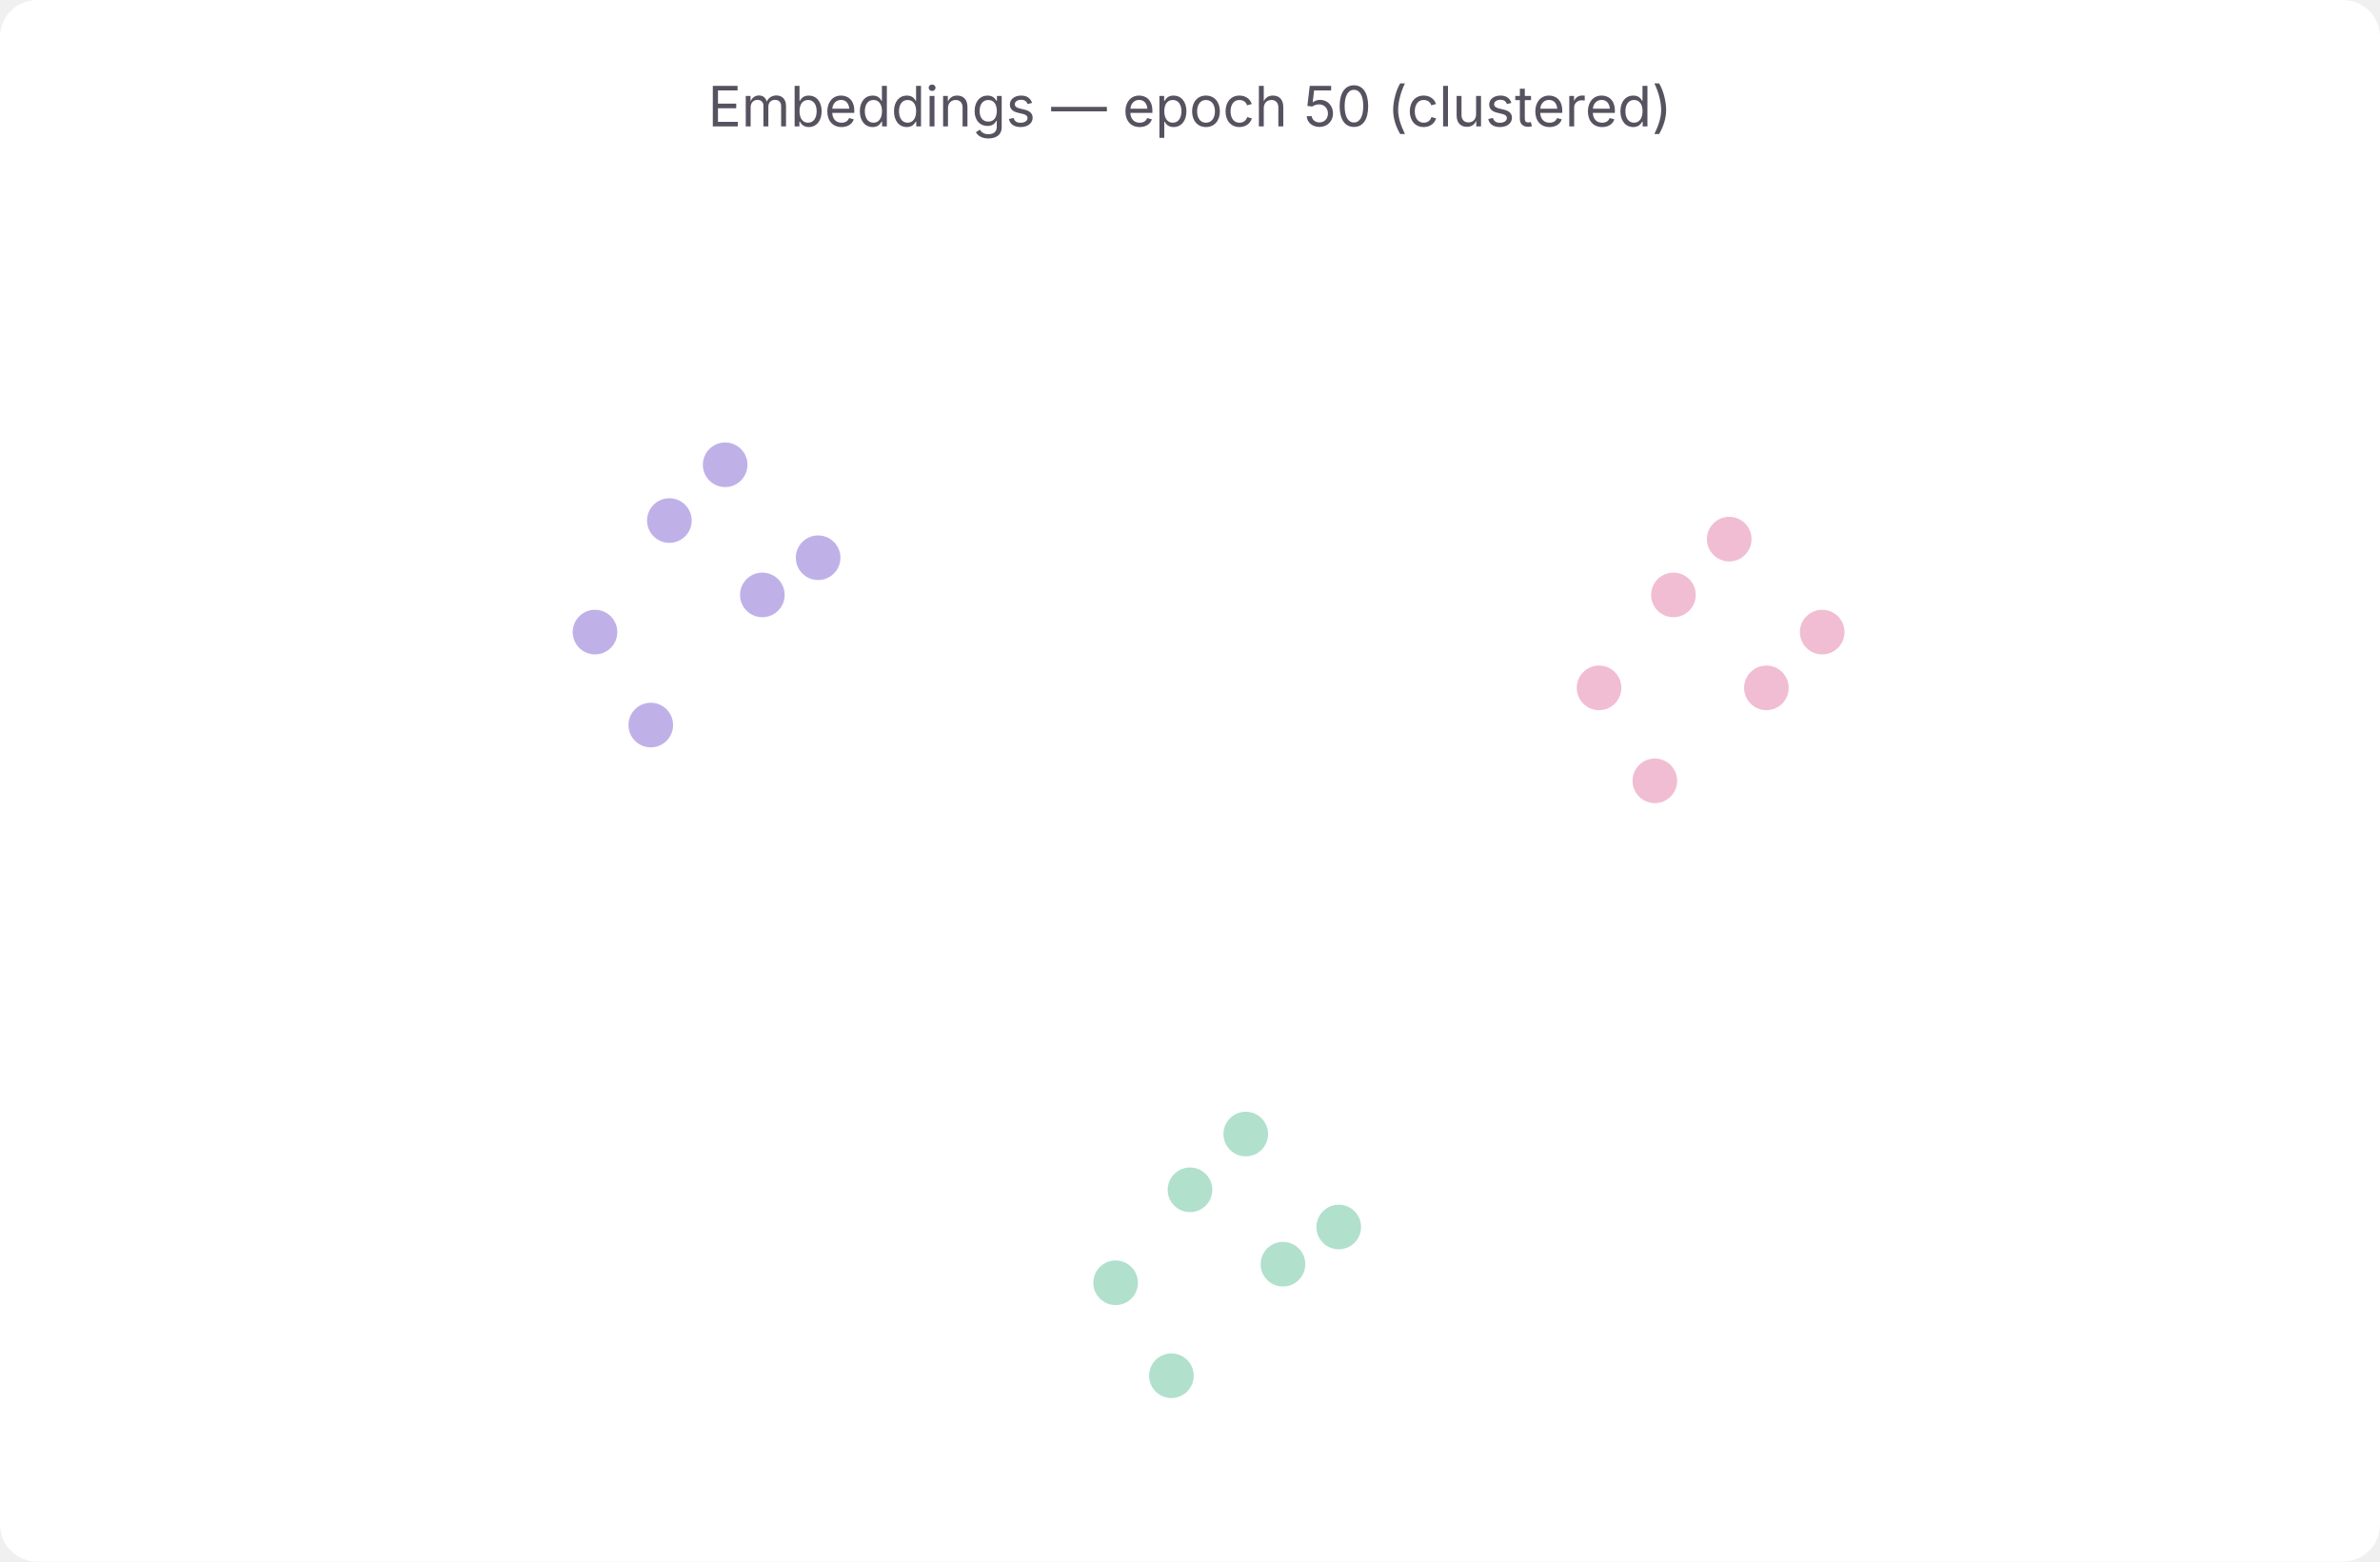
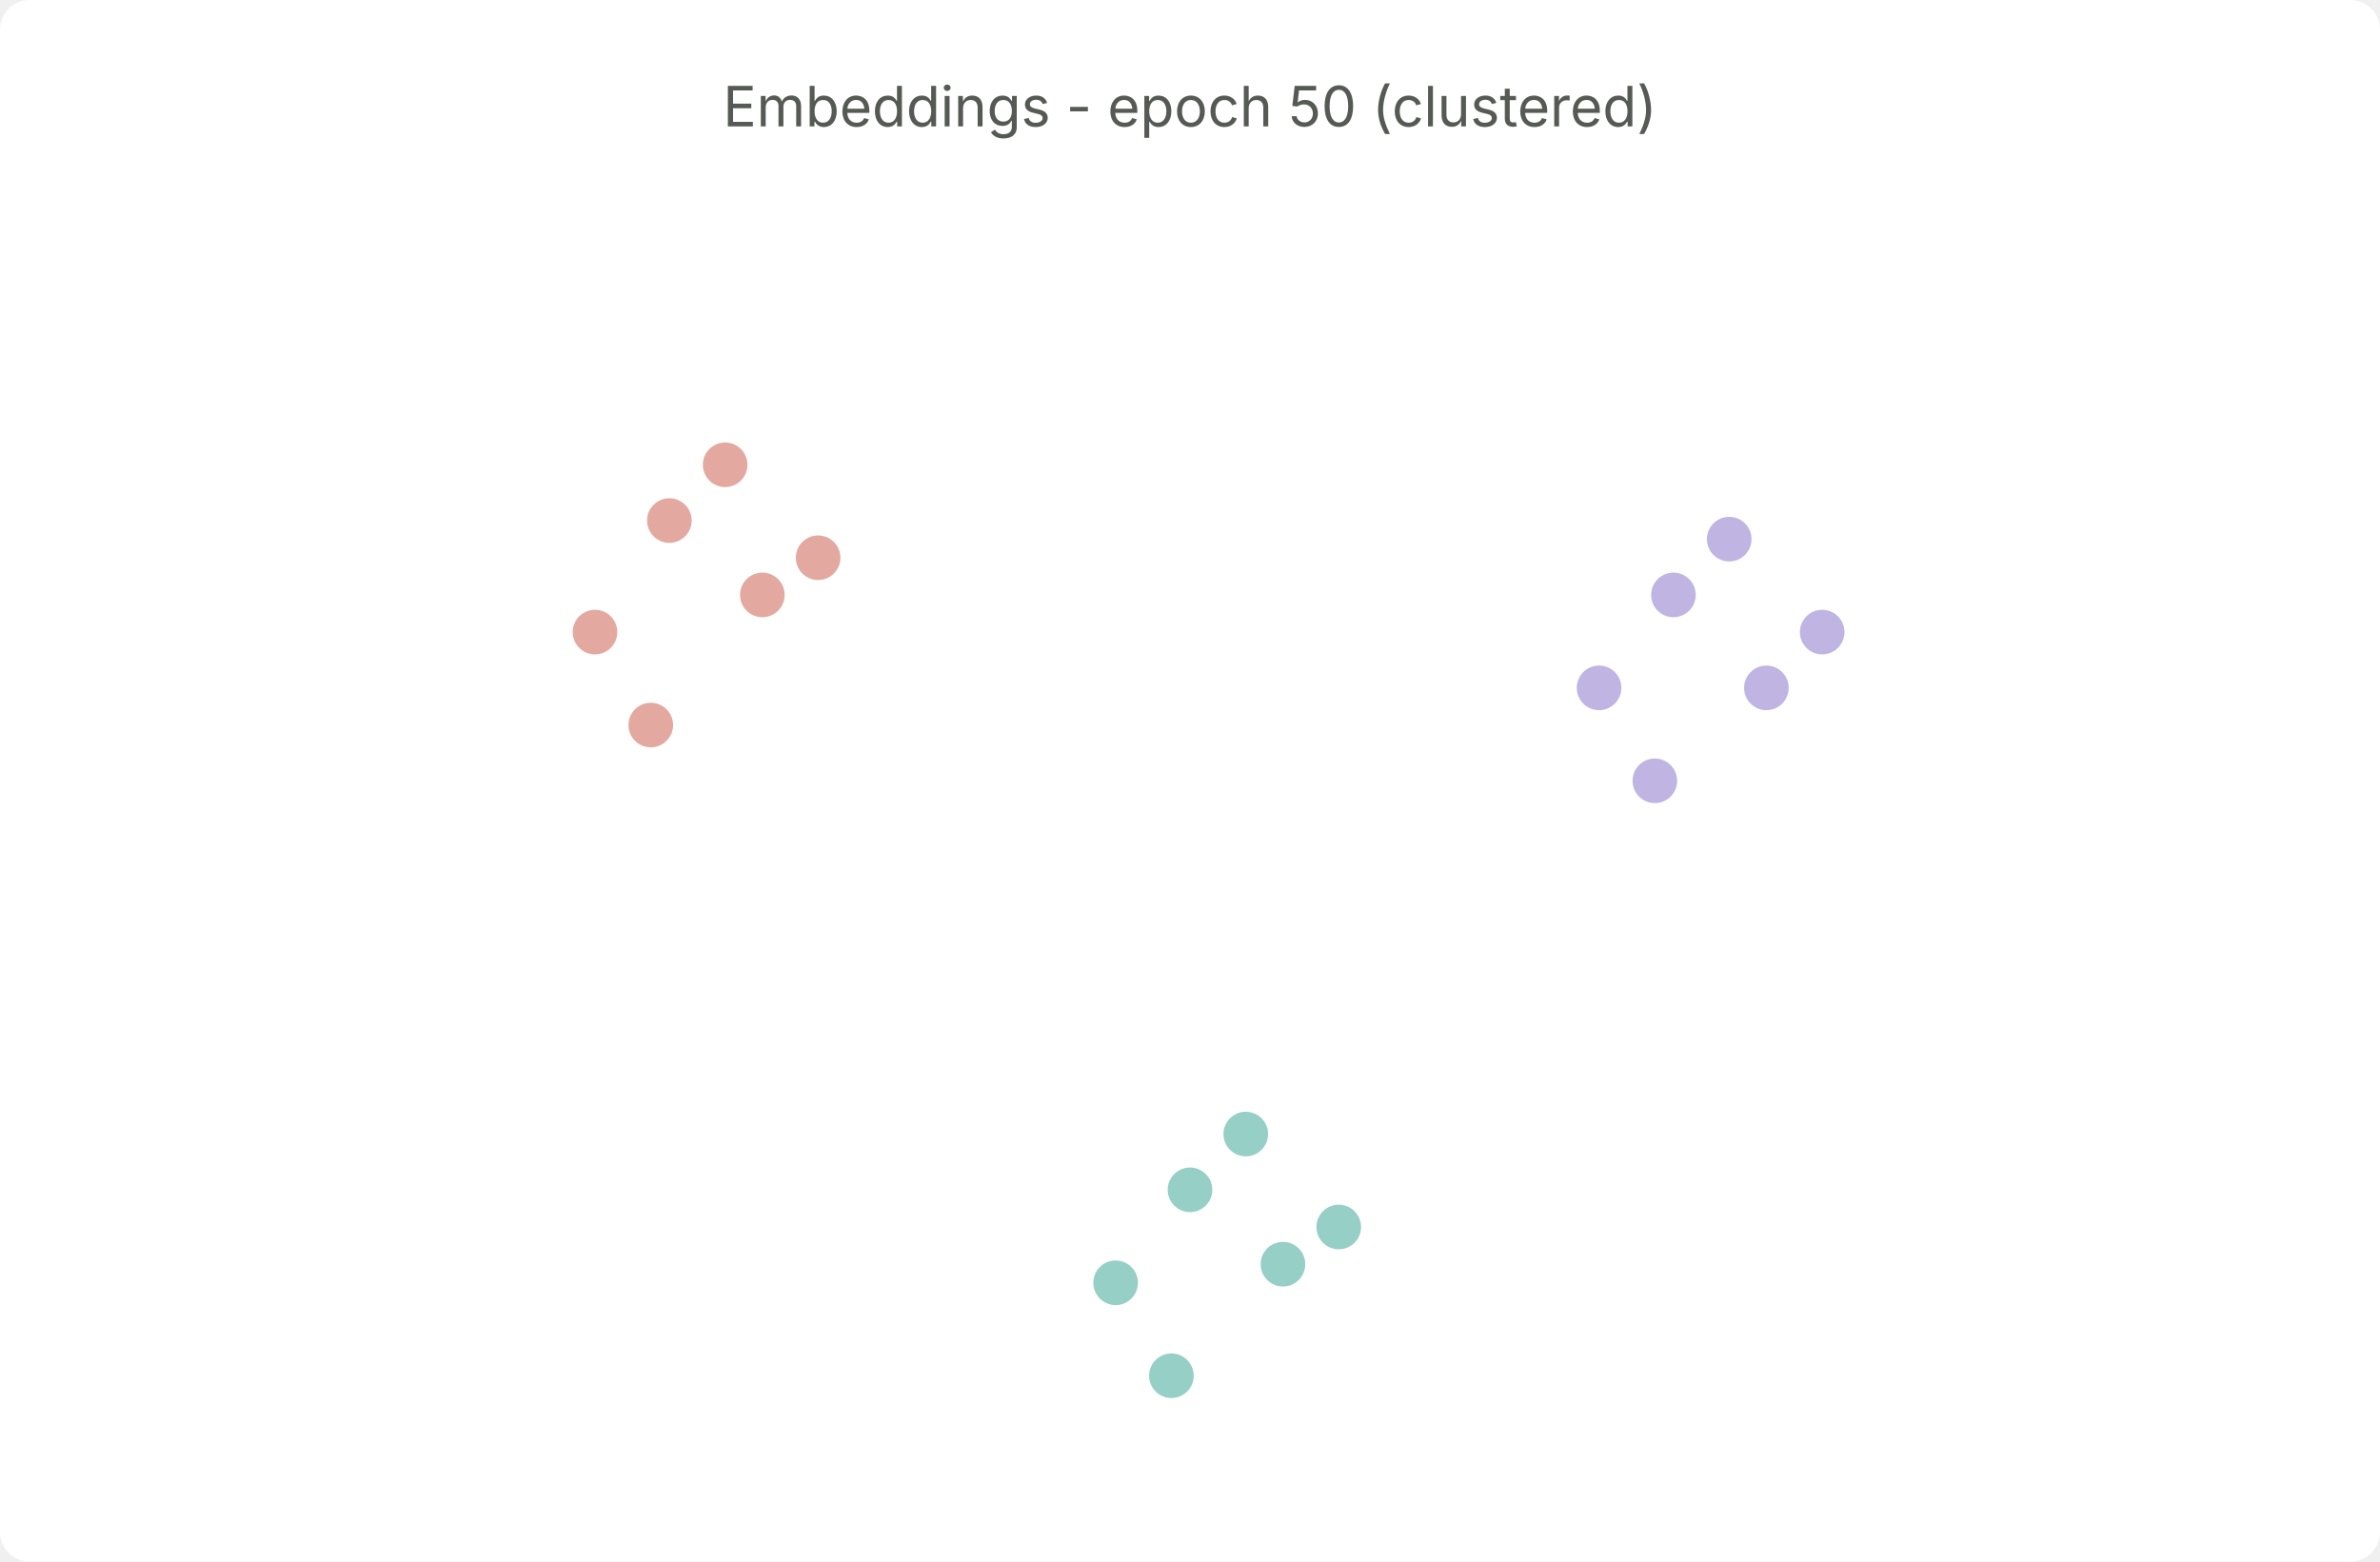
<svg xmlns="http://www.w3.org/2000/svg" viewBox="0 0 640 420" font-family="Inter, sans-serif">
-   <rect width="640" height="420" fill="#ffffff" rx="10" />
-   <text x="320" y="34" text-anchor="middle" fill="#57525f" font-size="15">Embeddings — epoch 50 (clustered)</text>
+   <rect width="640" height="420" fill="#ffffff" rx="8" />
+   <text x="320" y="34" text-anchor="middle" fill="#555b54" font-size="15">Embeddings - epoch 50 (clustered)</text>
  <g opacity="0.9">
-     <g fill="#b8a9e6">
+     <g fill="#e0a097">
      <circle cx="180" cy="140" r="6" />
      <circle cx="205" cy="160" r="6" />
      <circle cx="160" cy="170" r="6" />
      <circle cx="195" cy="125" r="6" />
      <circle cx="220" cy="150" r="6" />
      <circle cx="175" cy="195" r="6" />
    </g>
-     <g fill="#f0b6cd">
+     <g fill="#b9addf">
      <circle cx="450" cy="160" r="6" />
      <circle cx="475" cy="185" r="6" />
      <circle cx="430" cy="185" r="6" />
      <circle cx="465" cy="145" r="6" />
      <circle cx="490" cy="170" r="6" />
      <circle cx="445" cy="210" r="6" />
    </g>
-     <g fill="#a9ddc8">
+     <g fill="#8bcac0">
      <circle cx="320" cy="320" r="6" />
      <circle cx="345" cy="340" r="6" />
      <circle cx="300" cy="345" r="6" />
      <circle cx="335" cy="305" r="6" />
      <circle cx="360" cy="330" r="6" />
      <circle cx="315" cy="370" r="6" />
    </g>
  </g>
</svg>
